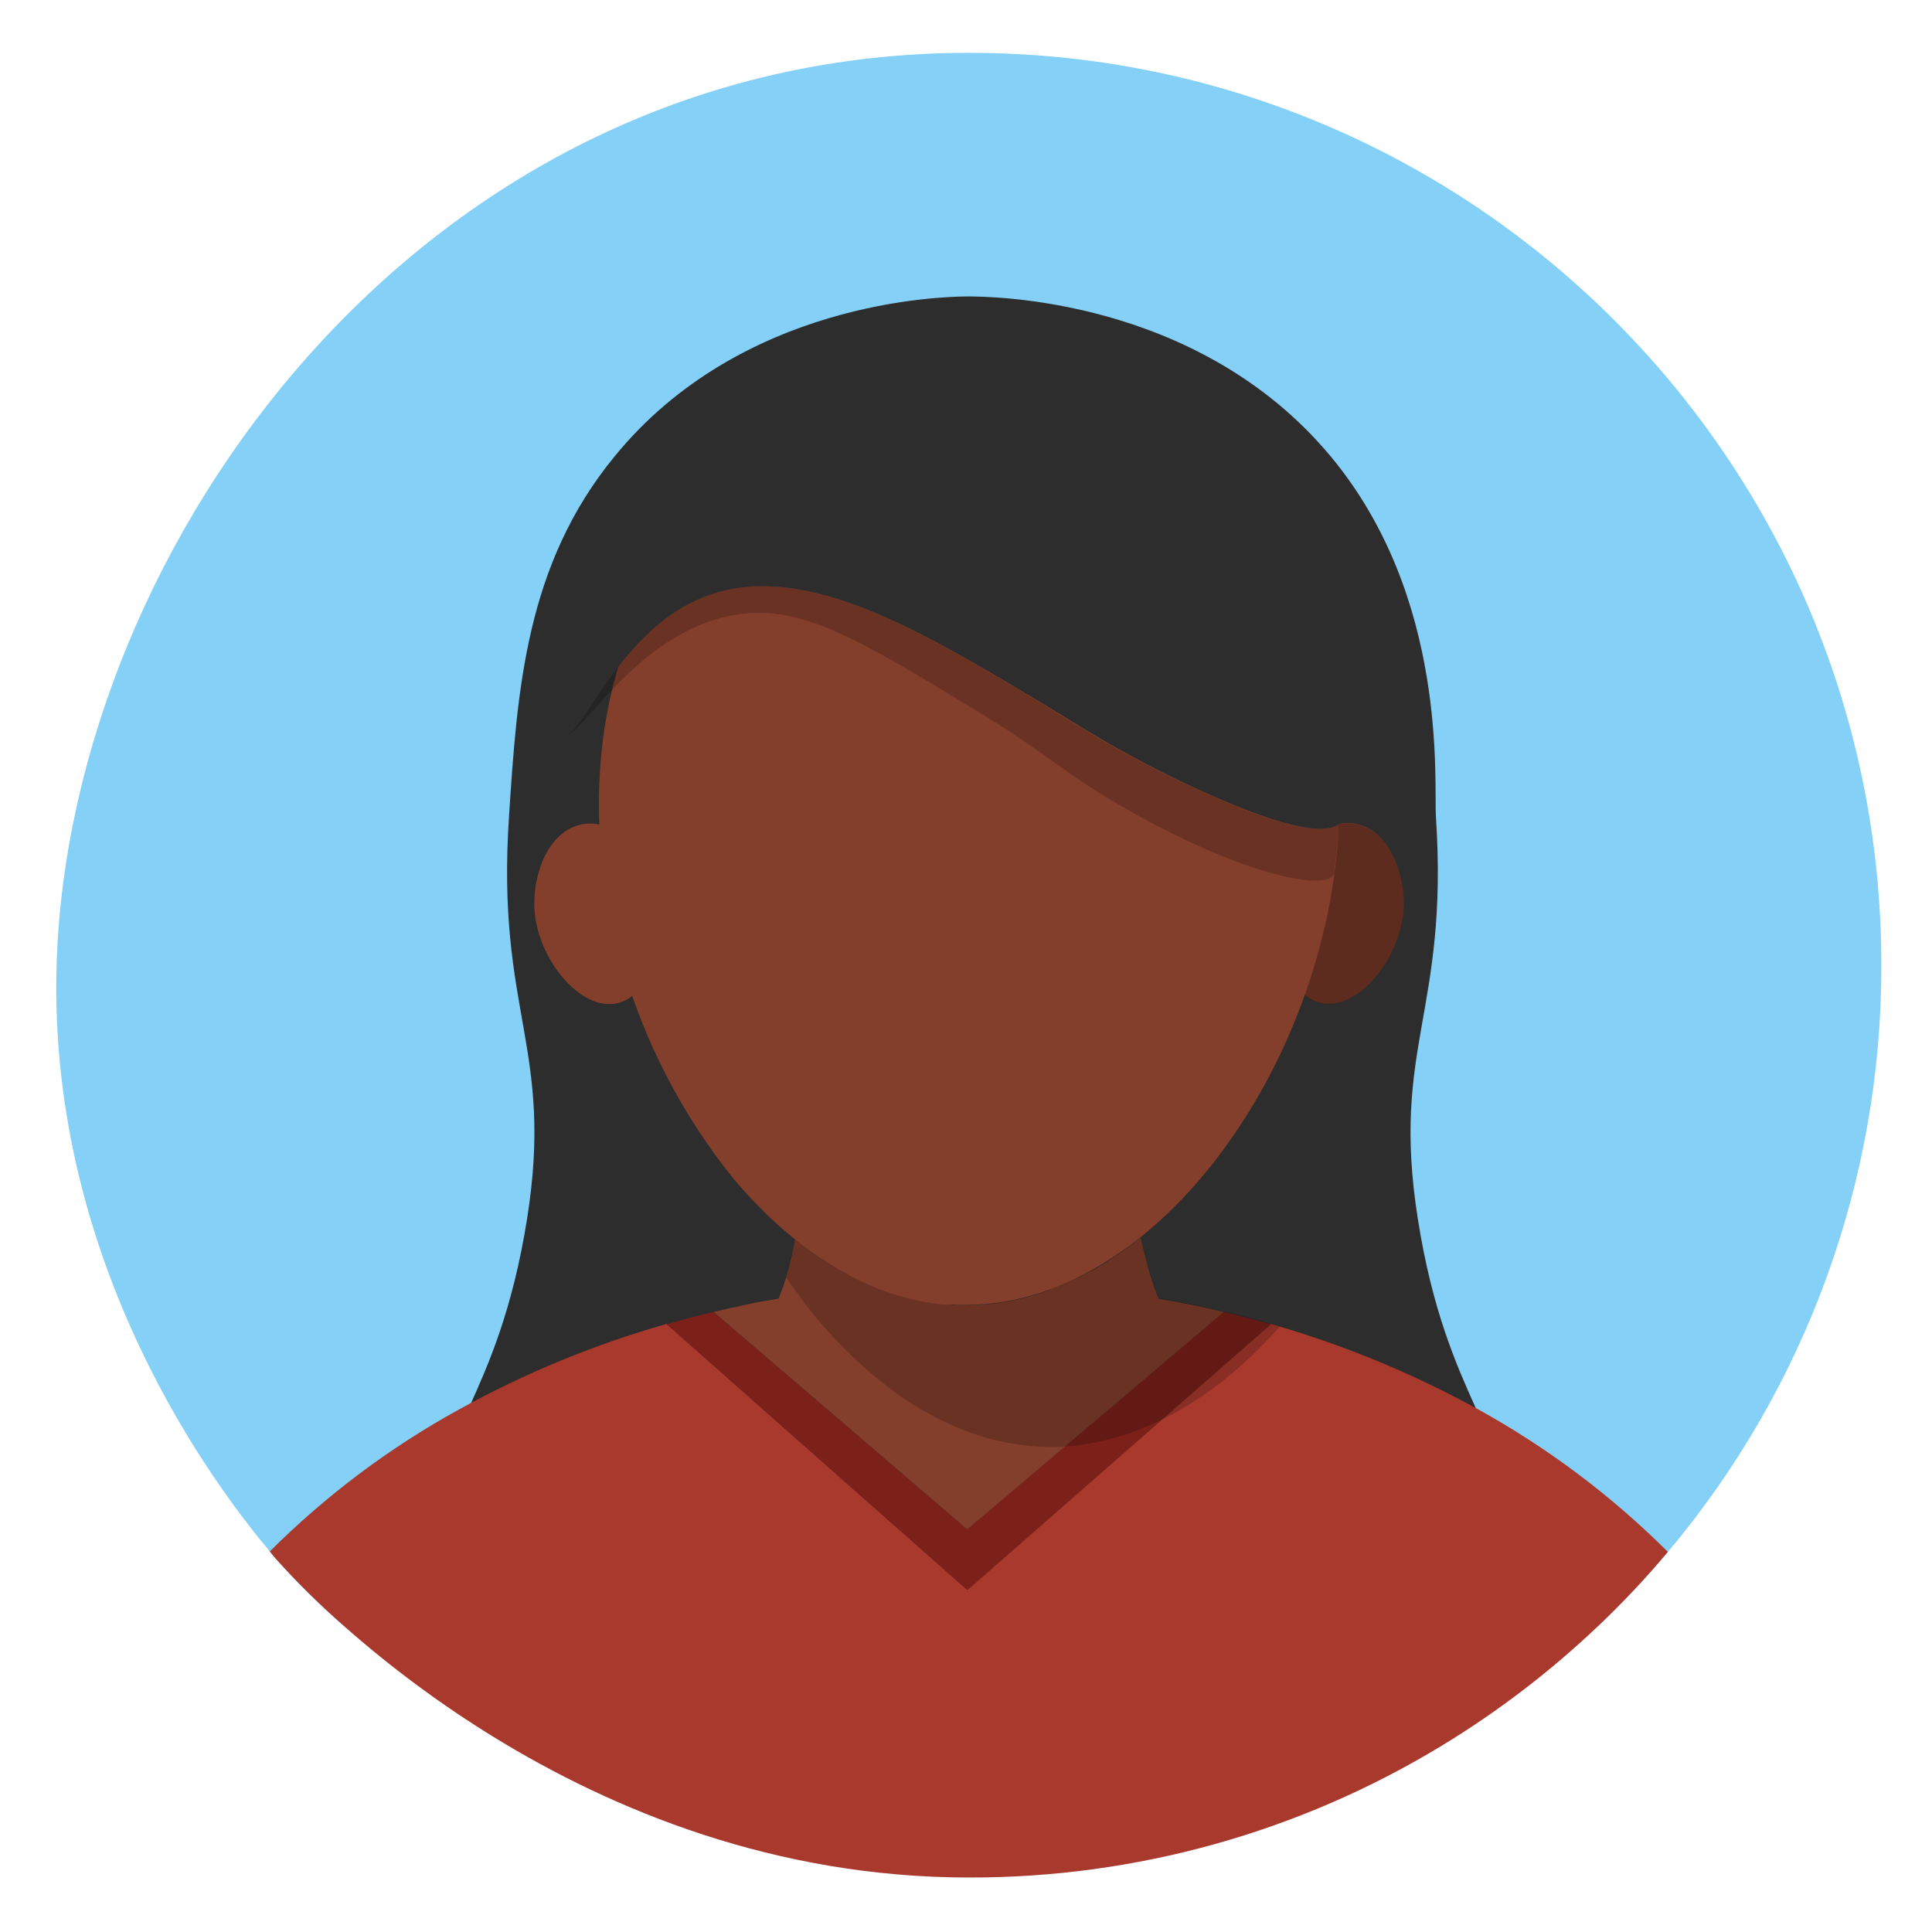
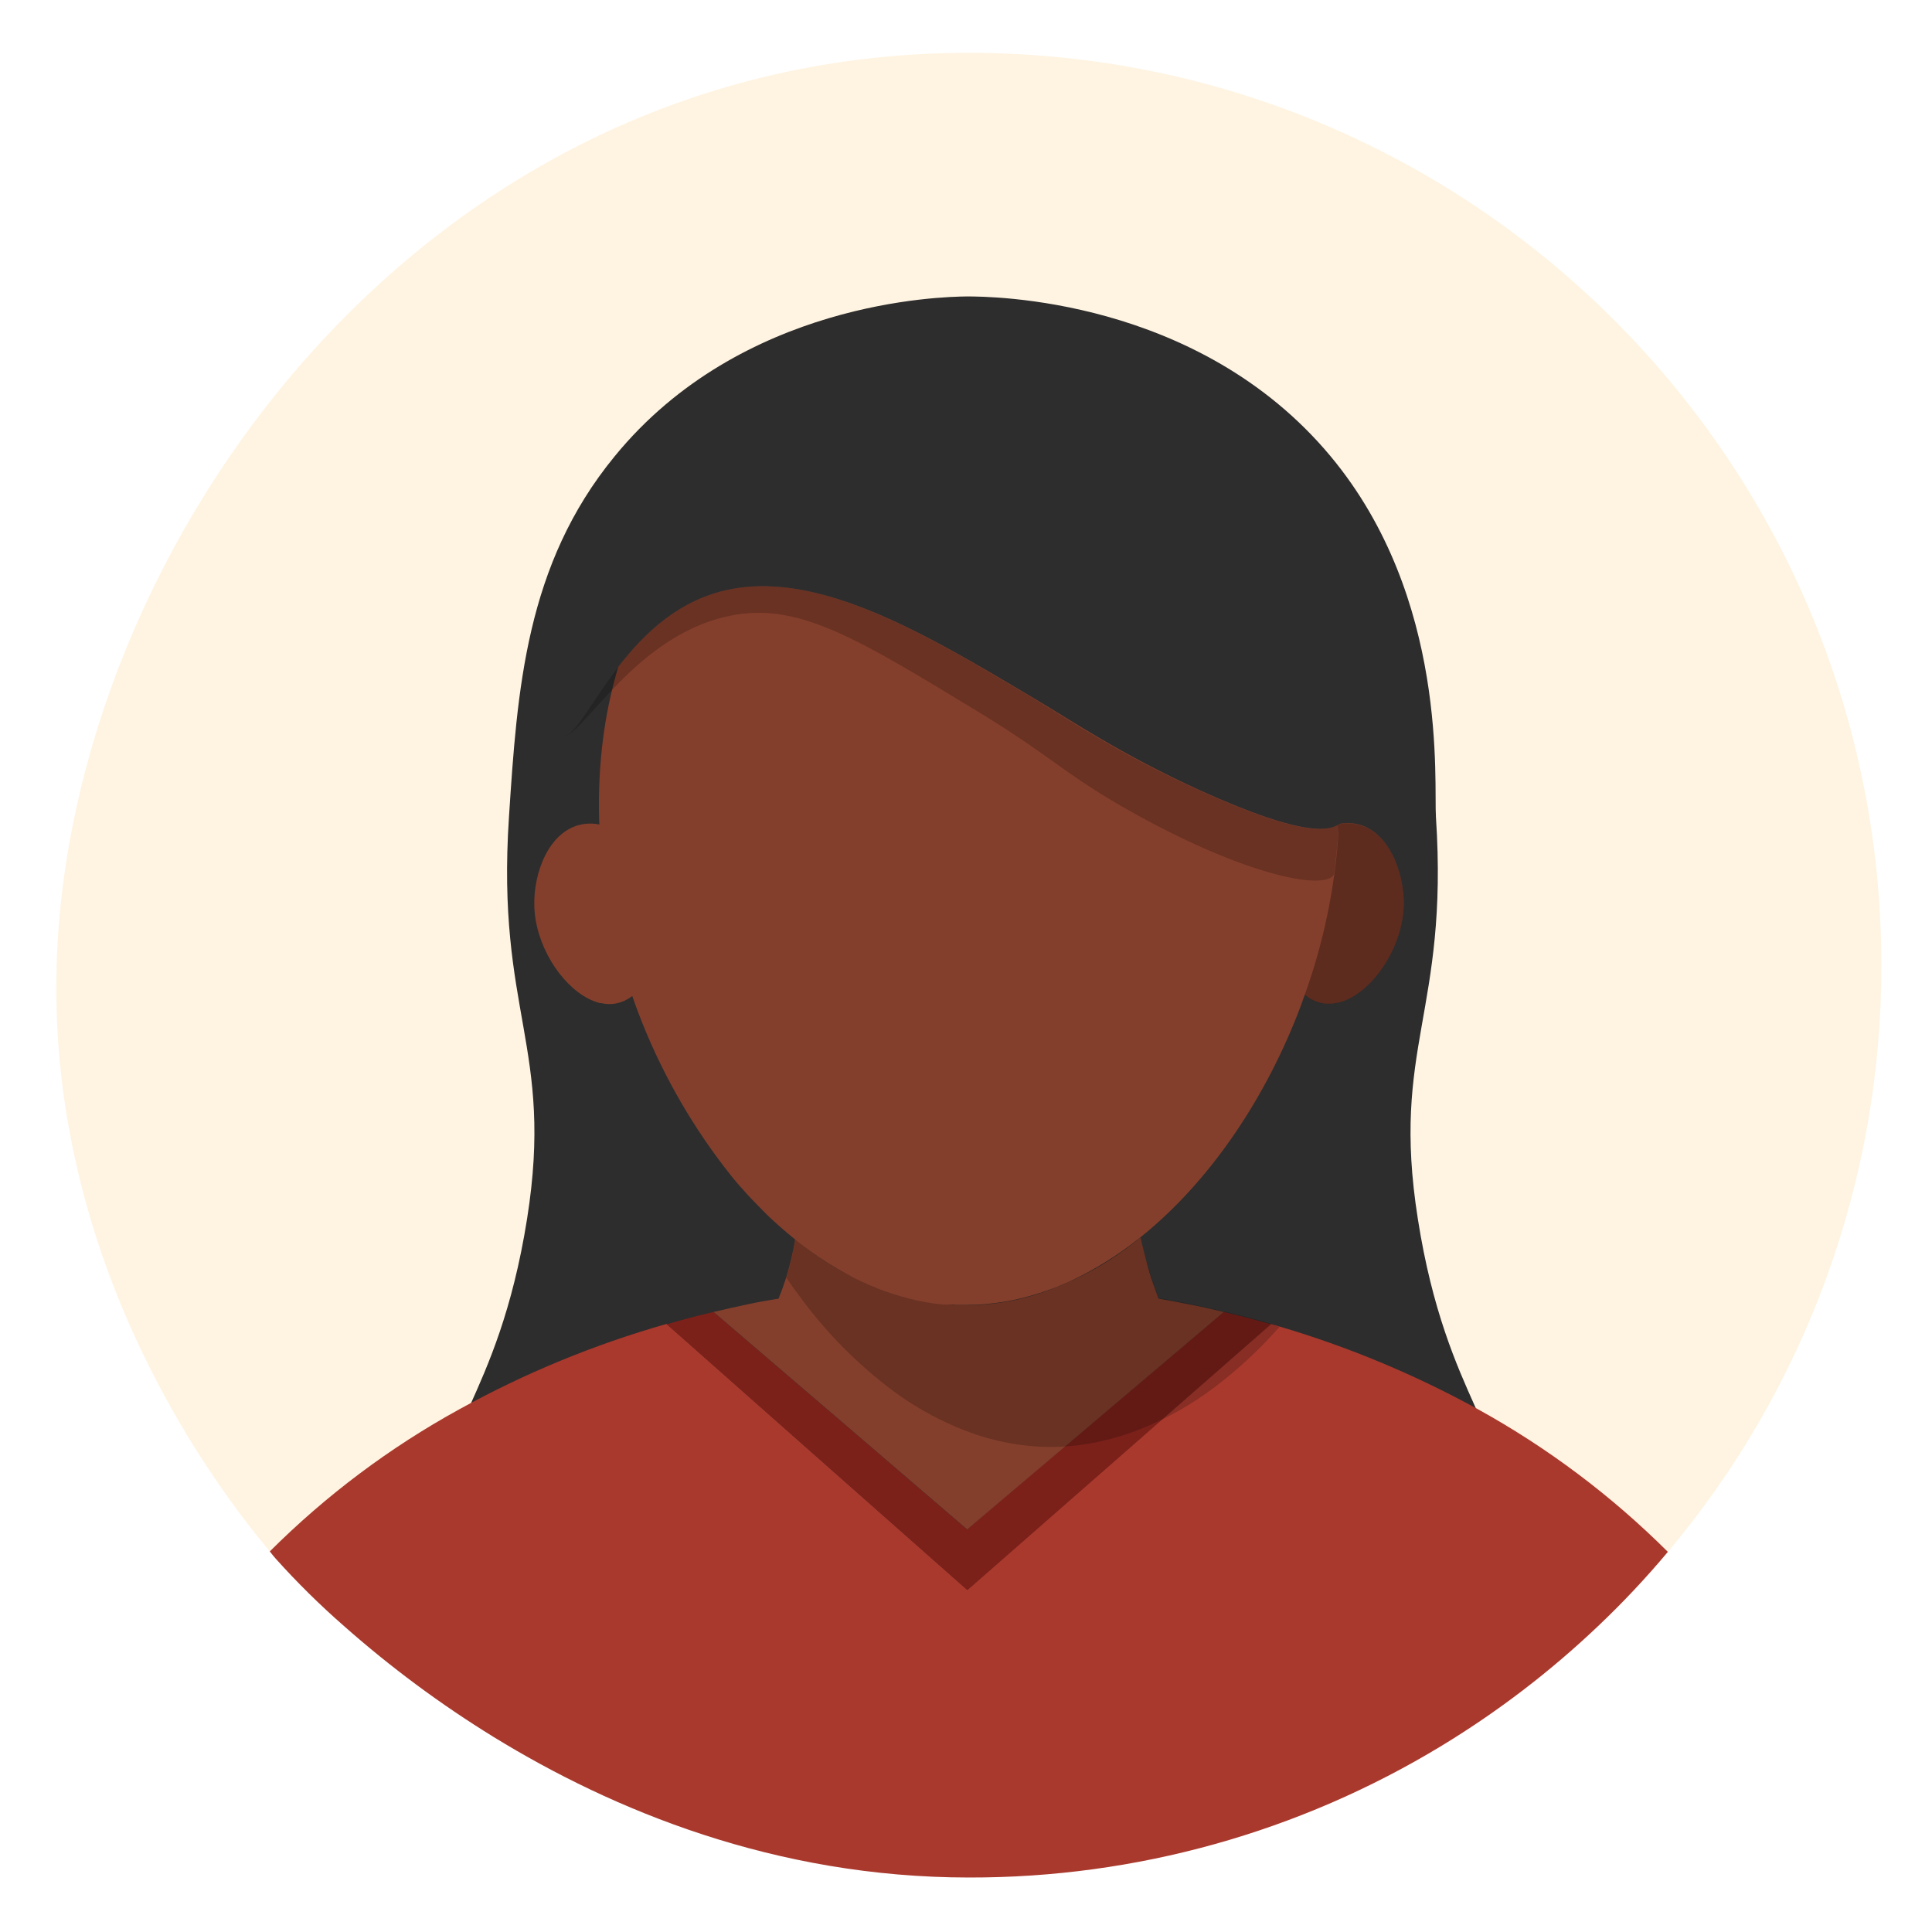
<svg xmlns="http://www.w3.org/2000/svg" width="800px" height="800px" viewBox="0 0 256 256" data-name="Layer 1" id="Layer_1">
  <defs>
-     <style>.cls-1{fill:#84d0f7;}.cls-2{fill:#2d2d2d;}.cls-3{fill:#aa392d;}.cls-4{fill:#7c211a;}.cls-5{fill:#843f2c;}.cls-6{opacity:0.2;}.cls-7{opacity:0.3;}</style>
+     <style>.cls-1{fill:#fff4e2;}.cls-2{fill:#2d2d2d;}.cls-3{fill:#aa392d;}.cls-4{fill:#7c211a;}.cls-5{fill:#843f2c;}.cls-6{opacity:0.2;}.cls-7{opacity:0.3;}</style>
  </defs>
  <g data-name="Female 2" id="Female_2">
    <path class="cls-1" d="M249.29,127.89A120.46,120.46,0,0,1,221,205.64a123.66,123.66,0,0,1-9.21,9.8H45.57a101.27,101.27,0,0,1-9-8.87l-.82-1C28.85,197.34,6.34,168,7.5,127.89,9.12,72.31,55.84,7,128.4,7A120.89,120.89,0,0,1,249.29,127.89Z" id="Wallpaper" />
    <path class="cls-2" d="M197.92,199.94c-4.94,15.93-37.38,24.4-69.09,24.58-31.71-.18-64.16-8.65-69.09-24.58-2.94-9.5,6.23-14,10.1-38.44,3.61-22.78-4.11-27.32-2.4-53.23,1.1-16.85,2.2-33.42,14-47.8,16.82-20.6,43.28-21.15,46.69-21.19,3,0,30.61.08,48.19,21.19,15.69,18.84,13.65,43.35,13.95,47.8,1.71,25.91-6,30.45-2.4,53.23C191.68,185.91,200.86,190.44,197.92,199.94Z" id="Hairs" />
    <path class="cls-3" d="M221,205.63a117.29,117.29,0,0,1-9.23,9.82,121.86,121.86,0,0,1-20.69,15.84,120.16,120.16,0,0,1-62.67,17.49c-25.72,0-47.24-8.94-63-18.62a143.47,143.47,0,0,1-19.84-14.71,104.73,104.73,0,0,1-9-8.88c-.24-.26-.5-.59-.82-1a111.67,111.67,0,0,1,25.09-18.82,131.17,131.17,0,0,1,27.48-11.32q19.91,17.63,39.84,35.23l40.22-35.23c.28.09.58.15.87.24a.71.71,0,0,0,.26.09h0a132.48,132.48,0,0,1,26.27,10.94A113,113,0,0,1,221,205.63Z" id="Sweater" />
    <path class="cls-4" d="M168.41,175.47,128.19,210.7q-19.93-17.62-39.84-35.23l1-.28.85-.24c.24-.07.52-.13.8-.22H91c1-.26,2.22-.59,3.54-.89q16.82,14.4,33.6,28.81,17-14.43,34-28.81C165.14,174.54,167.45,175.19,168.41,175.47Z" id="Neckband" />
    <path class="cls-5" d="M162.16,173.84q-17,14.4-34,28.81-16.8-14.43-33.6-28.81c1.44-.35,2.94-.67,4.46-1s2.81-.55,4.14-.76a33.83,33.83,0,0,0,1.65-5.14c.24-1,.42-1.87.55-2.74a37.75,37.75,0,0,0,8.74,5.51c.51.21,1.07.47,1.75.76a31.13,31.13,0,0,0,24.32,0c.9-.37,1.68-.72,2.31-1a39.4,39.4,0,0,0,8.64-5.52c.28,1.28.63,2.63,1,4s.92,2.85,1.4,4.14a.12.12,0,0,1,.08,0c1.27.22,2.44.43,3.49.65h0C158.9,173.08,160.55,173.45,162.16,173.84Z" id="Neck" />
    <path class="cls-6" d="M169.56,175.8c-.83.93-1.68,1.85-2.55,2.72a58,58,0,0,1-6.24,5.42,42.6,42.6,0,0,1-9.42,5.33,33.82,33.82,0,0,1-6.53,1.93,29.79,29.79,0,0,1-6,.53,31.74,31.74,0,0,1-11.51-2.4l-.65-.26a40.7,40.7,0,0,1-8.23-4.7,59.13,59.13,0,0,1-12.57-12.73c-.57-.76-1.14-1.54-1.68-2.35.11-.35.22-.69.33-1.06.39-1.46.67-2.81.87-4,.58.48,1.19.94,1.78,1.37a44.41,44.41,0,0,0,5.07,3.18c.18.08.35.19.52.28l.63.33c.24.11.48.21.74.35l.44.19.37.18.46.19.45.18a.84.84,0,0,0,.2.08c.17.09.35.15.52.22s.46.15.68.24l0,0,.7.24a.67.67,0,0,1,.17.07l.52.15.74.24a1.8,1.8,0,0,1,.35.08l.72.2a28.78,28.78,0,0,0,4.48.78,2.61,2.61,0,0,0,.48,0,1.83,1.83,0,0,0,.33,0,5.68,5.68,0,0,0,.61,0c.17,0,.37,0,.54.05h1.2a31.4,31.4,0,0,0,9.64-1.59l.06,0,.35-.14c.65-.19,1.28-.45,1.94-.69l.17-.09.83-.35.22-.08a45.51,45.51,0,0,0,8.2-4.83l1.61-1.24c.28,1.34.67,2.8,1.13,4.33.41,1.37.85,2.65,1.31,3.85l1.08.19,1.09.2,1.07.19c.28.07.54.11.8.18a3.33,3.33,0,0,1,.53.11c1.35.28,2.69.56,4,.89,2.11.5,4.2,1,6.25,1.63Z" id="HairsShadow" />
    <path class="cls-5" d="M186,120c-.16,5.14-3.44,10.36-7.12,12.28a7.65,7.65,0,0,1-1.56.59.53.53,0,0,1-.12,0,5,5,0,0,1-2,.06,5,5,0,0,1-2-.87,2.92,2.92,0,0,1-.28-.21,6.78,6.78,0,0,1-1.11-1.1c-2.66-3.19-3.74-9.19-2-14a14.43,14.43,0,0,1,3.21-5,8.81,8.81,0,0,1,4.38-2.57,5.81,5.81,0,0,1,2.35,0C184.08,110.09,186.1,115.7,186,120Z" id="RightEar" />
    <path class="cls-7" d="M186,120c-.15,5.16-3.44,10.36-7.12,12.3a9,9,0,0,1-1.56.59s-.07,0-.14,0a5.28,5.28,0,0,1-2,.06,5.09,5.09,0,0,1-2-.87l-.29-.21a6.56,6.56,0,0,1-1.08-1.09c-2.68-3.2-3.75-9.21-2-14a14.4,14.4,0,0,1,3.2-5,10.19,10.19,0,0,1,3.09-2.18,7.26,7.26,0,0,1,1.28-.39,5.81,5.81,0,0,1,2.35,0,1.28,1.28,0,0,1,.35.09C184.21,110.39,186.1,115.83,186,120Z" id="RightEarShadow" />
    <path class="cls-5" d="M85,130.79a6.84,6.84,0,0,1-1.39,1.31,5.07,5.07,0,0,1-2,.87,4.93,4.93,0,0,1-2-.06l-.12,0a6.78,6.78,0,0,1-1.56-.6c-3.68-1.91-7-7.13-7.13-12.27-.13-4.31,1.89-9.92,6.26-10.8,2.49-.5,4.87.71,6.74,2.59a14.4,14.4,0,0,1,3.2,5C88.71,121.6,87.62,127.6,85,130.79Z" id="LeftEar" />
    <path class="cls-5" d="M177.35,109.17v.06c0,.39,0,.81,0,1.22a78.57,78.57,0,0,1-4.49,21.44c-.28.8-.58,1.61-.89,2.41-4.7,12-12.05,22.57-20.8,29.6l-1.61,1.24a45.51,45.51,0,0,1-8.2,4.83l-.22.08-.83.35-.17.09c-.66.24-1.29.5-1.94.69l-.35.14-.06,0a31.4,31.4,0,0,1-9.64,1.59h-1.2c-.17,0-.37,0-.54-.05a5.68,5.68,0,0,1-.61,0,1.83,1.83,0,0,1-.33,0,2.61,2.61,0,0,1-.48,0,28.78,28.78,0,0,1-4.48-.78l-.72-.2a1.8,1.8,0,0,0-.35-.08l-.74-.24-.52-.15a.67.67,0,0,0-.17-.07l-.7-.24,0,0c-.22-.09-.44-.15-.68-.24s-.35-.13-.52-.22a.84.84,0,0,1-.2-.08l-.45-.18-.46-.19-.37-.18-.44-.19c-.26-.14-.5-.24-.74-.35l-.63-.33c-.17-.09-.34-.2-.52-.28a44.41,44.41,0,0,1-5.07-3.18c-.59-.43-1.2-.89-1.78-1.37-.76-.61-1.5-1.24-2.24-1.89s-1.46-1.33-2.16-2.05-1.43-1.44-2.09-2.17-1.37-1.53-2-2.31a80.65,80.65,0,0,1-17.3-43c-.11-1-.17-2-.22-3.07a69.35,69.35,0,0,1,.33-10.79c.17-1.46.37-2.89.63-4.33.33-1.74.72-3.5,1.22-5.29a72.05,72.05,0,0,1,4.61-12.49c4.2-8.81,10.27-17.1,17.84-23,6.92-5.37,15.08-8.77,24.25-8.79,14.77-.07,27,8.62,35.55,20.3a71.94,71.94,0,0,1,8.58,15.37c.56,1.37,1.06,2.74,1.54,4.13a69.72,69.72,0,0,1,2.55,9.77c.24,1.39.45,2.81.61,4.22A66,66,0,0,1,177.35,109.17Z" id="Head" />
    <path class="cls-6" d="M177.42,109.21c-.09,1.42-.2,2.57-.33,3.79-.2,1.91-.31,2.85-.35,2.91-1.2,2-10.7.31-24.59-7.11-10.81-5.79-12-8.08-22.48-14.45-15.62-9.49-23.43-14.3-32.07-12.91-13.6,2.18-20.67,17-23.26,16.11,2.91.63,7.5-14.71,20-18.85s27.48,4.81,42.84,14c4.84,2.9,11.17,7.25,21.66,12,14.47,6.59,17.4,5.22,18.49,4.52C177.39,109.23,177.39,109.21,177.42,109.21Z" data-name="HairsShadow" id="HairsShadow-2" />
    <path class="cls-2" d="M177.42,109.21s0,0,0,0c-1.09.7-4,2.07-18.49-4.52-10.49-4.79-16.82-9.14-21.66-12-15.36-9.16-30.29-18.08-42.84-14s-17.13,19.48-20,18.85l-.18-.07c-2.15-1-.76-10.29,2.42-18.3,4.79-12,16.78-29.09,38-34.64,4.53-1.18,22-5.46,39,4.33,16.82,9.68,21.78,26.05,24.07,33.68C178.46,85.23,184.27,104.62,177.42,109.21Z" data-name="Hairs" id="Hairs-2" />
  </g>
</svg>
